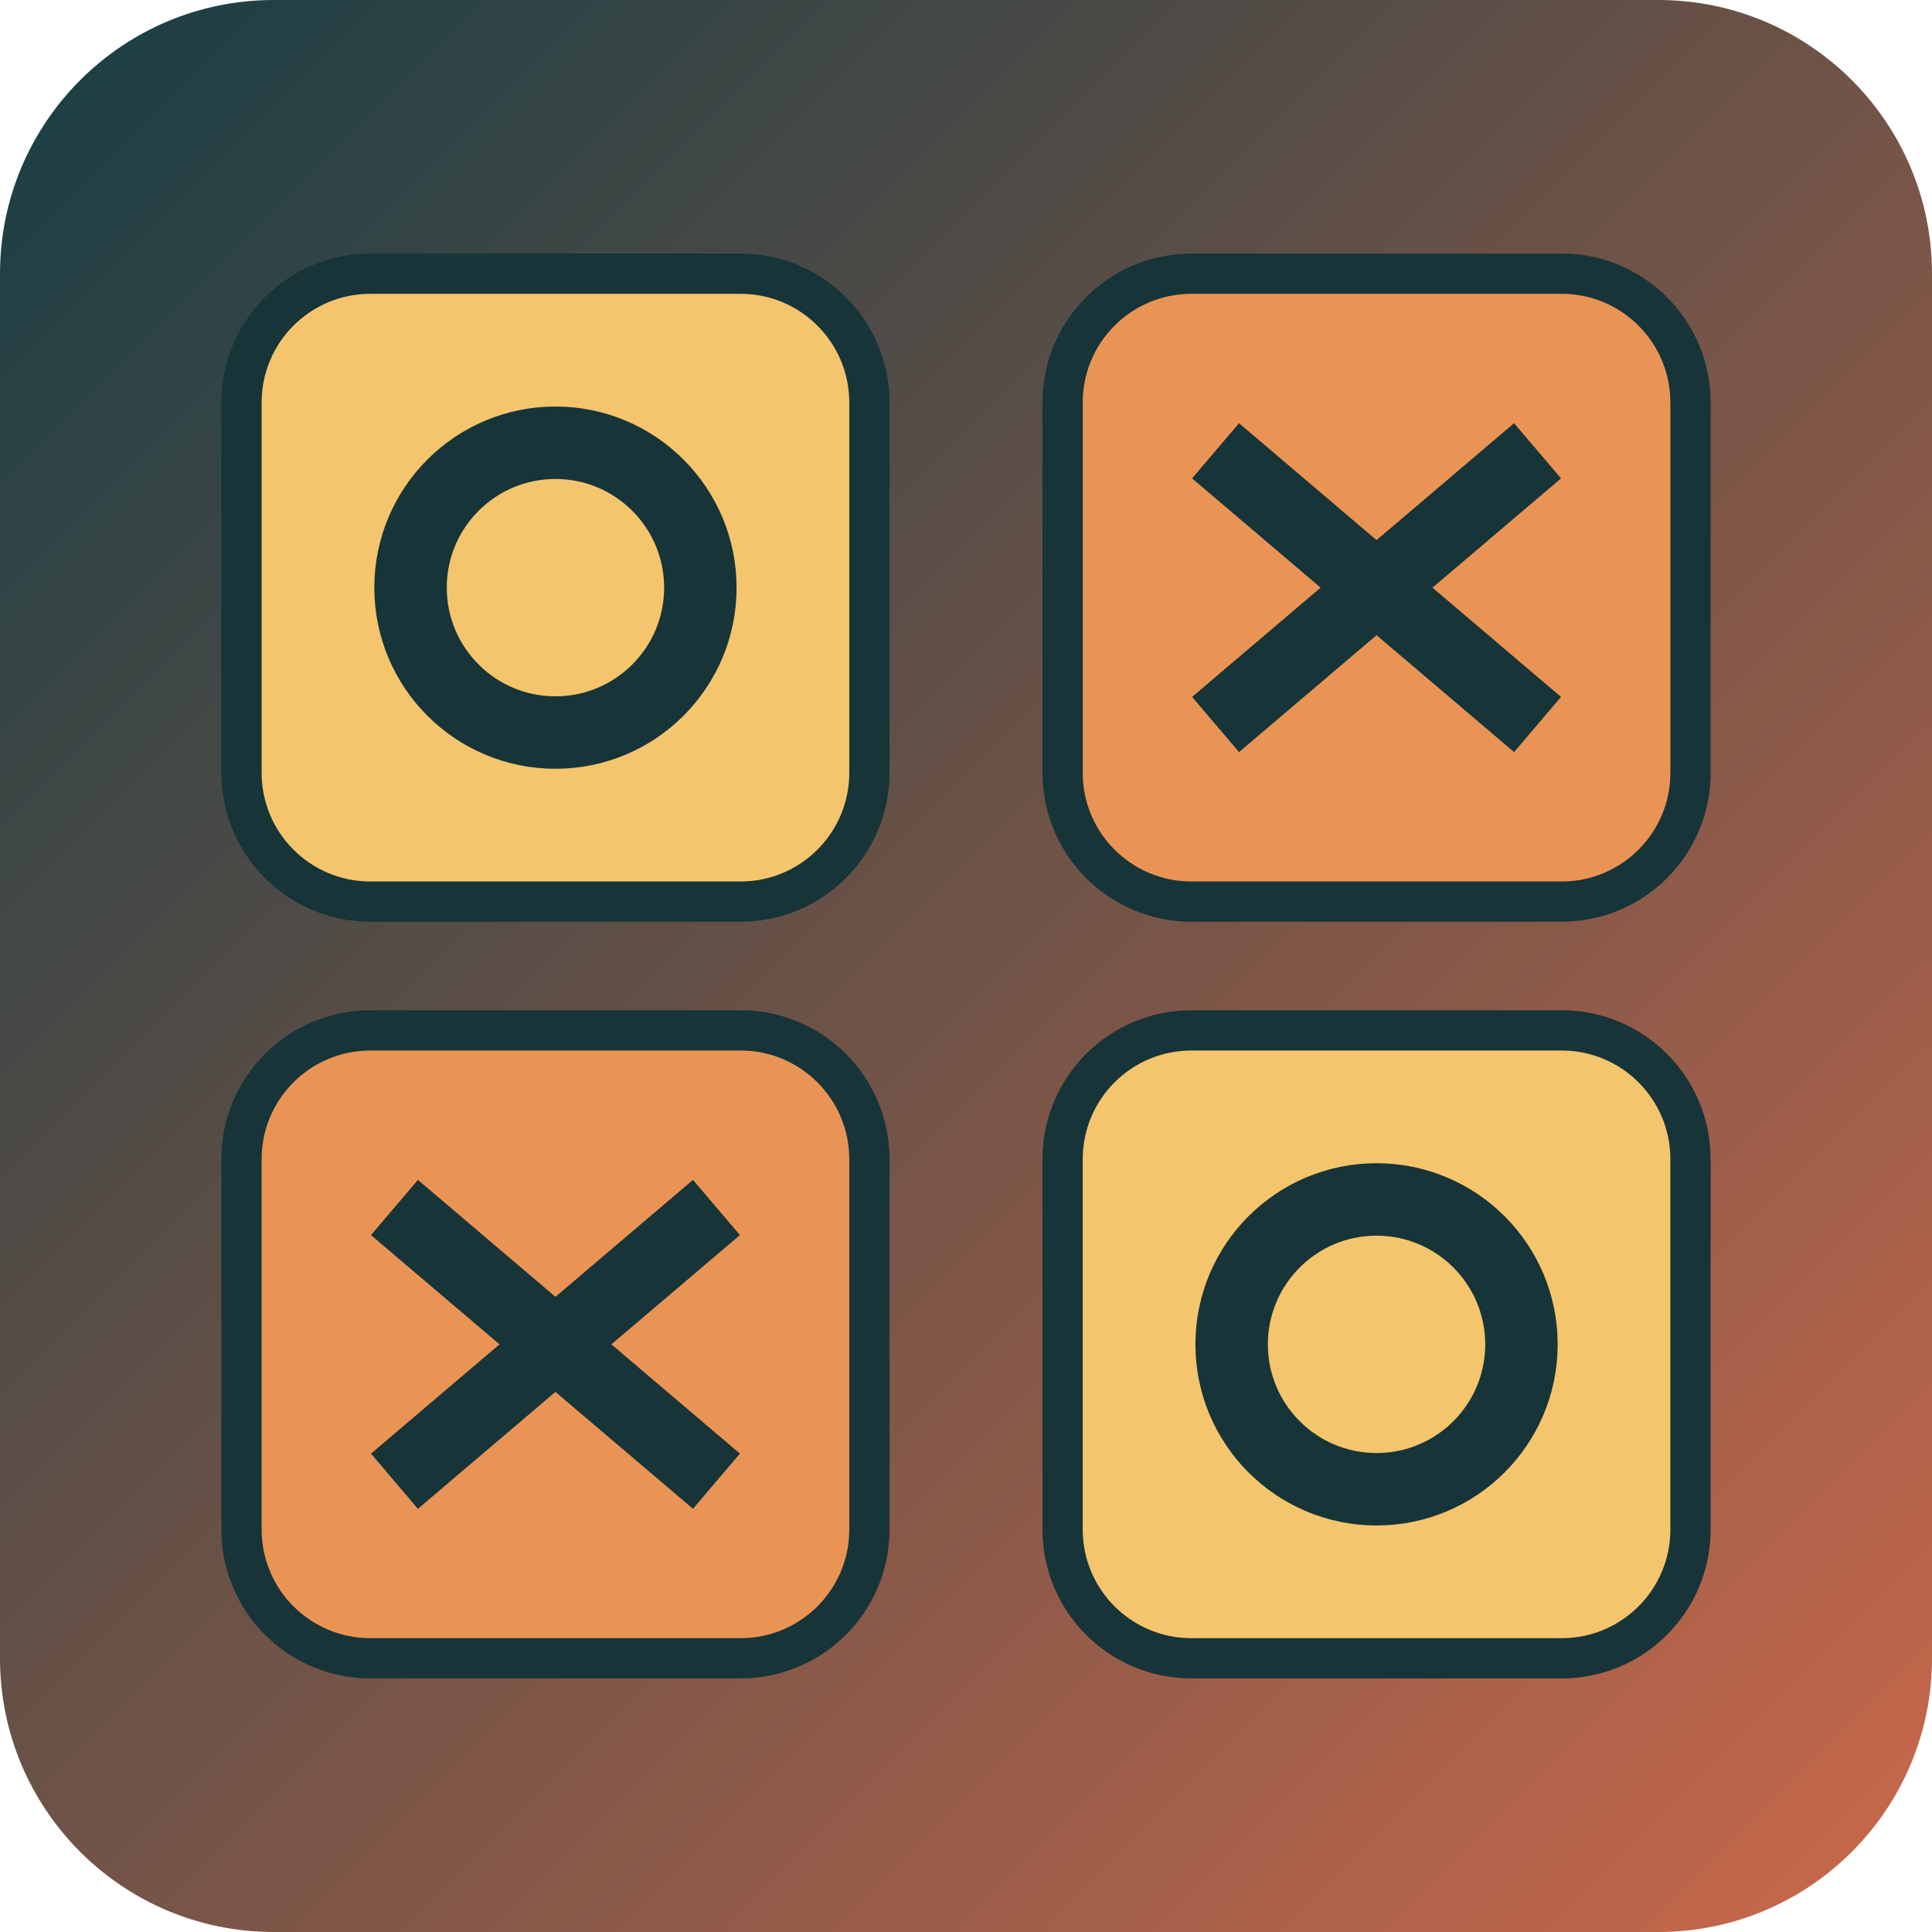
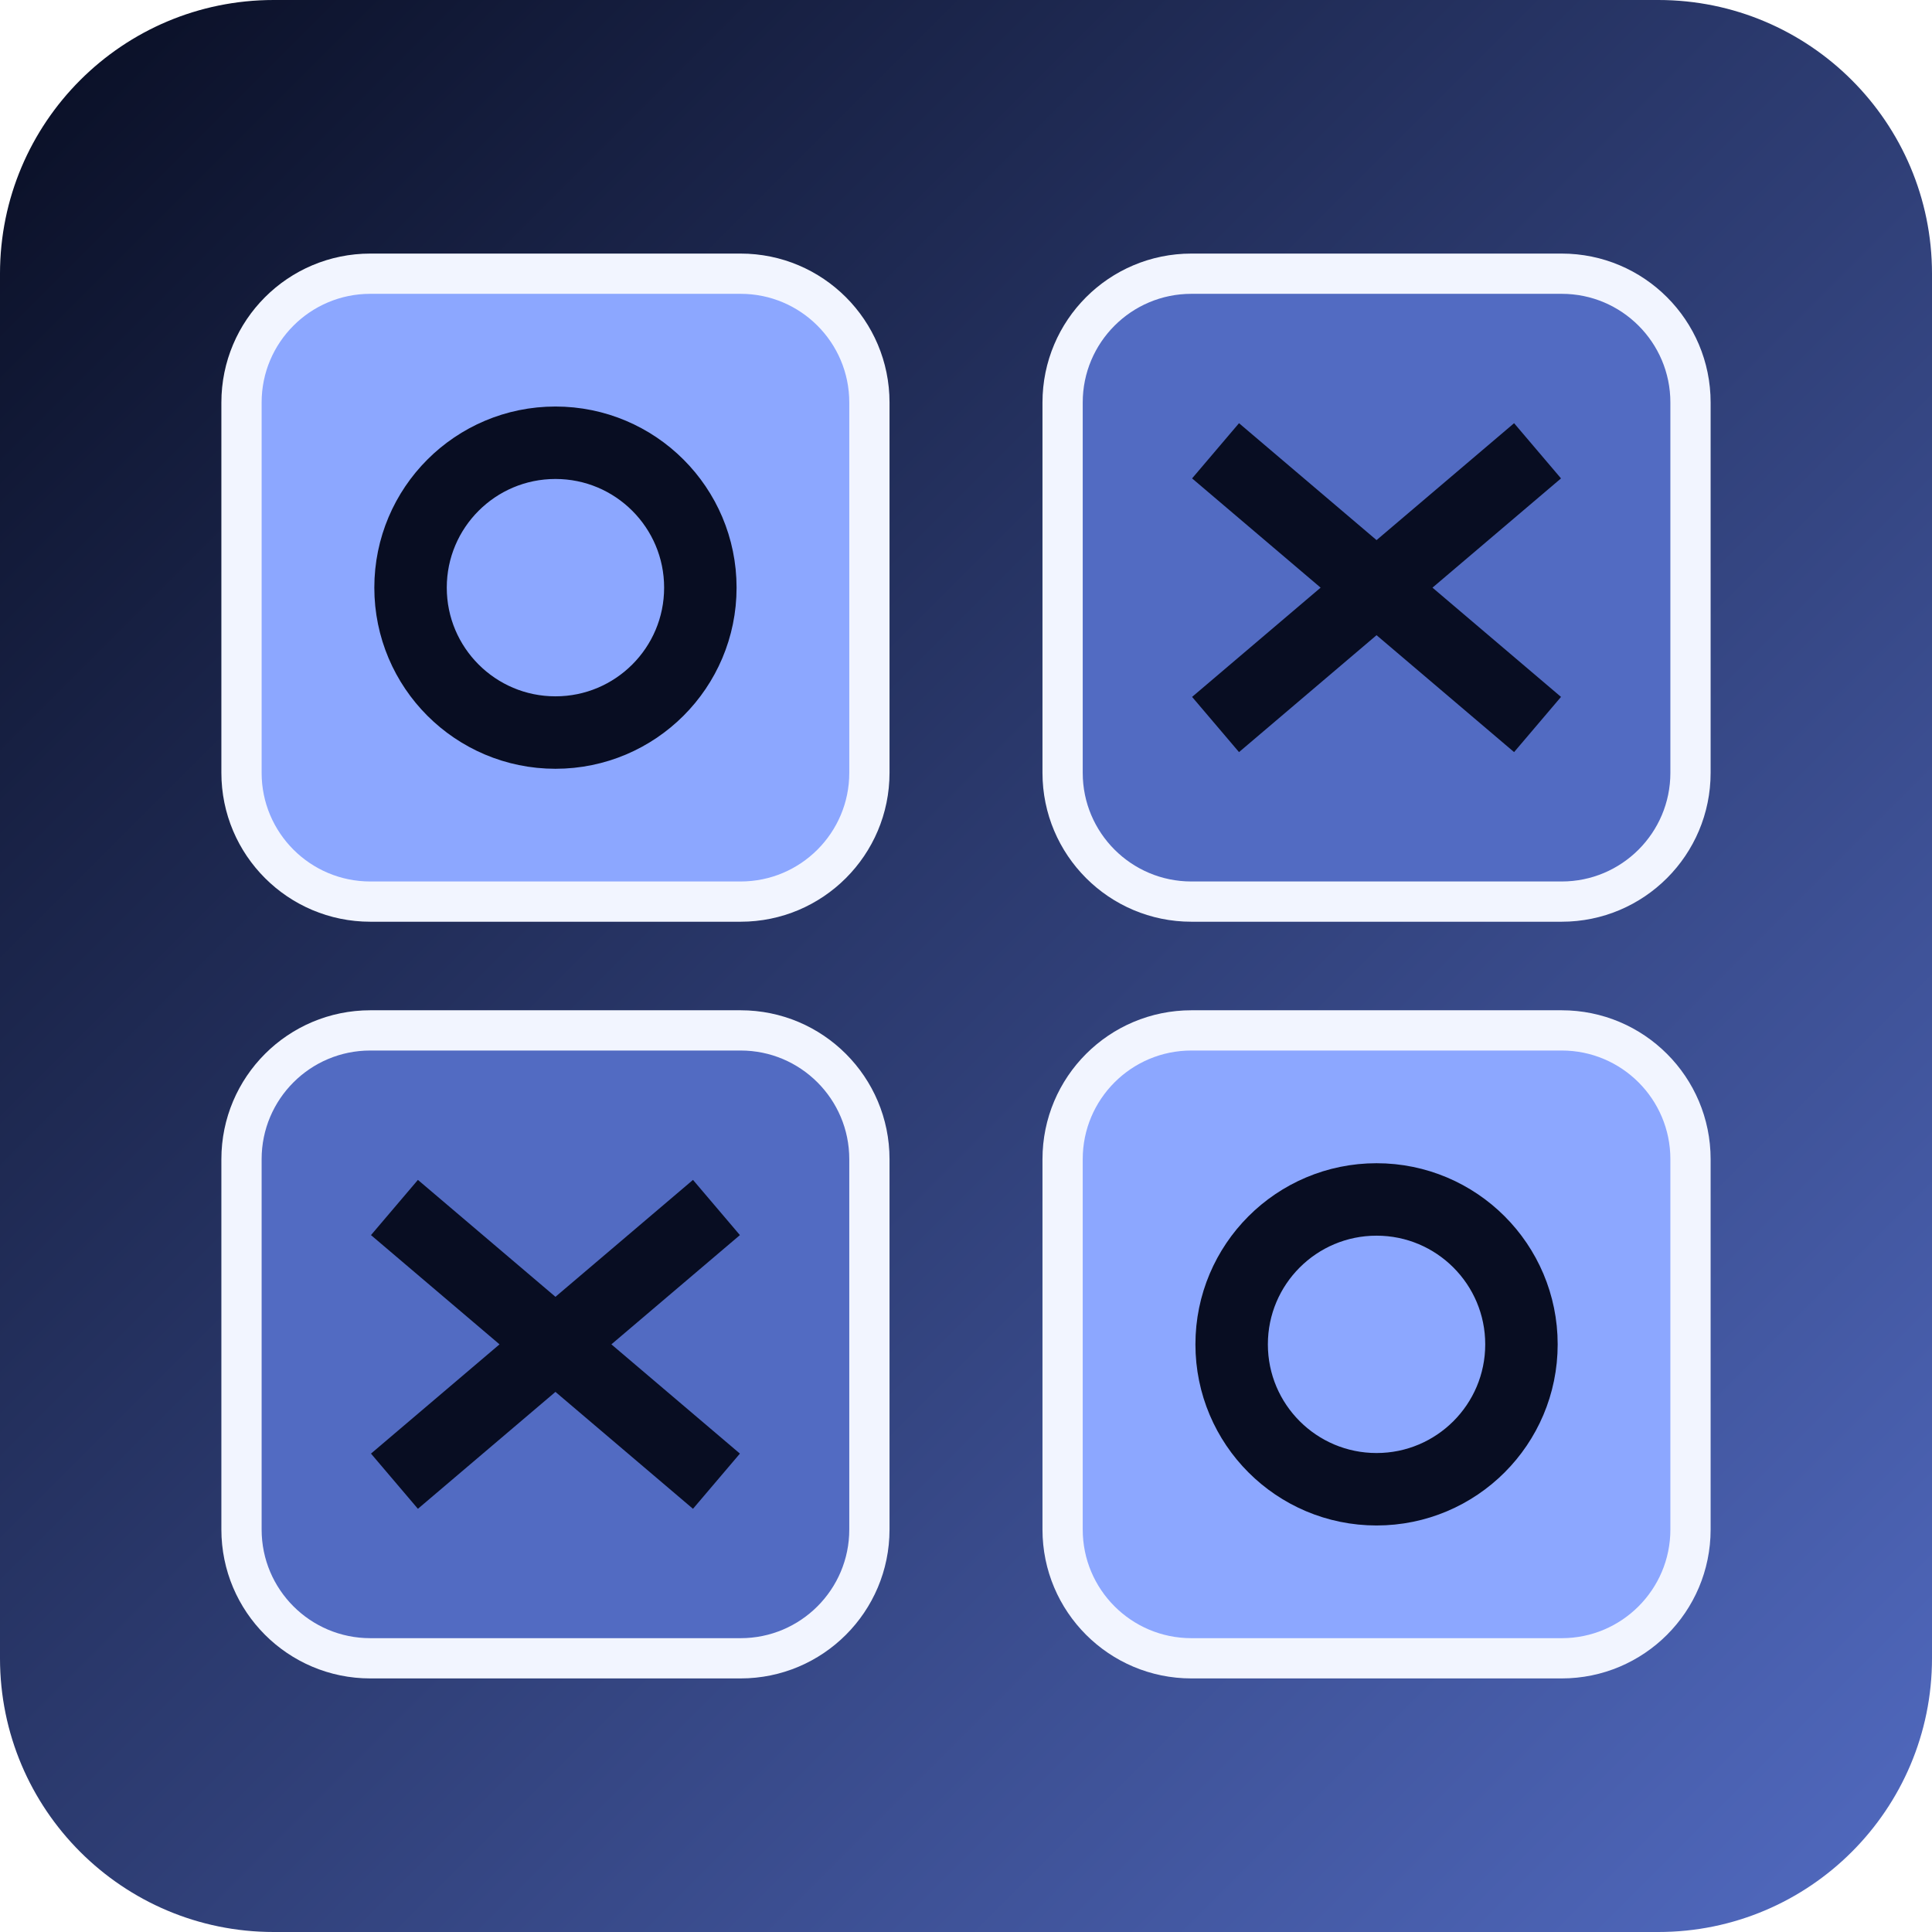
<svg xmlns="http://www.w3.org/2000/svg" viewBox="0 0 240 240">
  <defs>
    <linearGradient id="b" x2="1" y2="1">
-       <stop stop-color="#153d44" />
-       <stop offset="1" stop-color="#cc694b" />
+       <stop stop-color="#080D22" />
+       <stop offset="1" stop-color="#526BC2" />
    </linearGradient>
  </defs>
  <rect width="240" height="240" rx="34" fill="url(#b)" />
-   <g stroke="#173438" stroke-width="5">
-     <rect x="30" y="34" width="78" height="78" rx="16" fill="#f4c56c" />
-     <rect x="132" y="34" width="78" height="78" rx="16" fill="#e99455" />
-     <rect x="30" y="128" width="78" height="78" rx="16" fill="#e99455" />
-     <rect x="132" y="128" width="78" height="78" rx="16" fill="#f4c56c" />
+   <g stroke="#F2F5FF" stroke-width="5">
+     <rect x="30" y="34" width="78" height="78" rx="16" fill="#8CA7FF" />
+     <rect x="132" y="34" width="78" height="78" rx="16" fill="#526BC2" />
+     <rect x="30" y="128" width="78" height="78" rx="16" fill="#526BC2" />
+     <rect x="132" y="128" width="78" height="78" rx="16" fill="#8CA7FF" />
  </g>
-   <g fill="none" stroke="#173438" stroke-width="9">
+   <g fill="none" stroke="#080D22" stroke-width="9">
    <circle cx="69" cy="73" r="18" />
    <circle cx="171" cy="167" r="18" />
    <path d="M151 56l40 34M191 56l-40 34M49 150l40 34M89 150l-40 34" />
  </g>
</svg>
